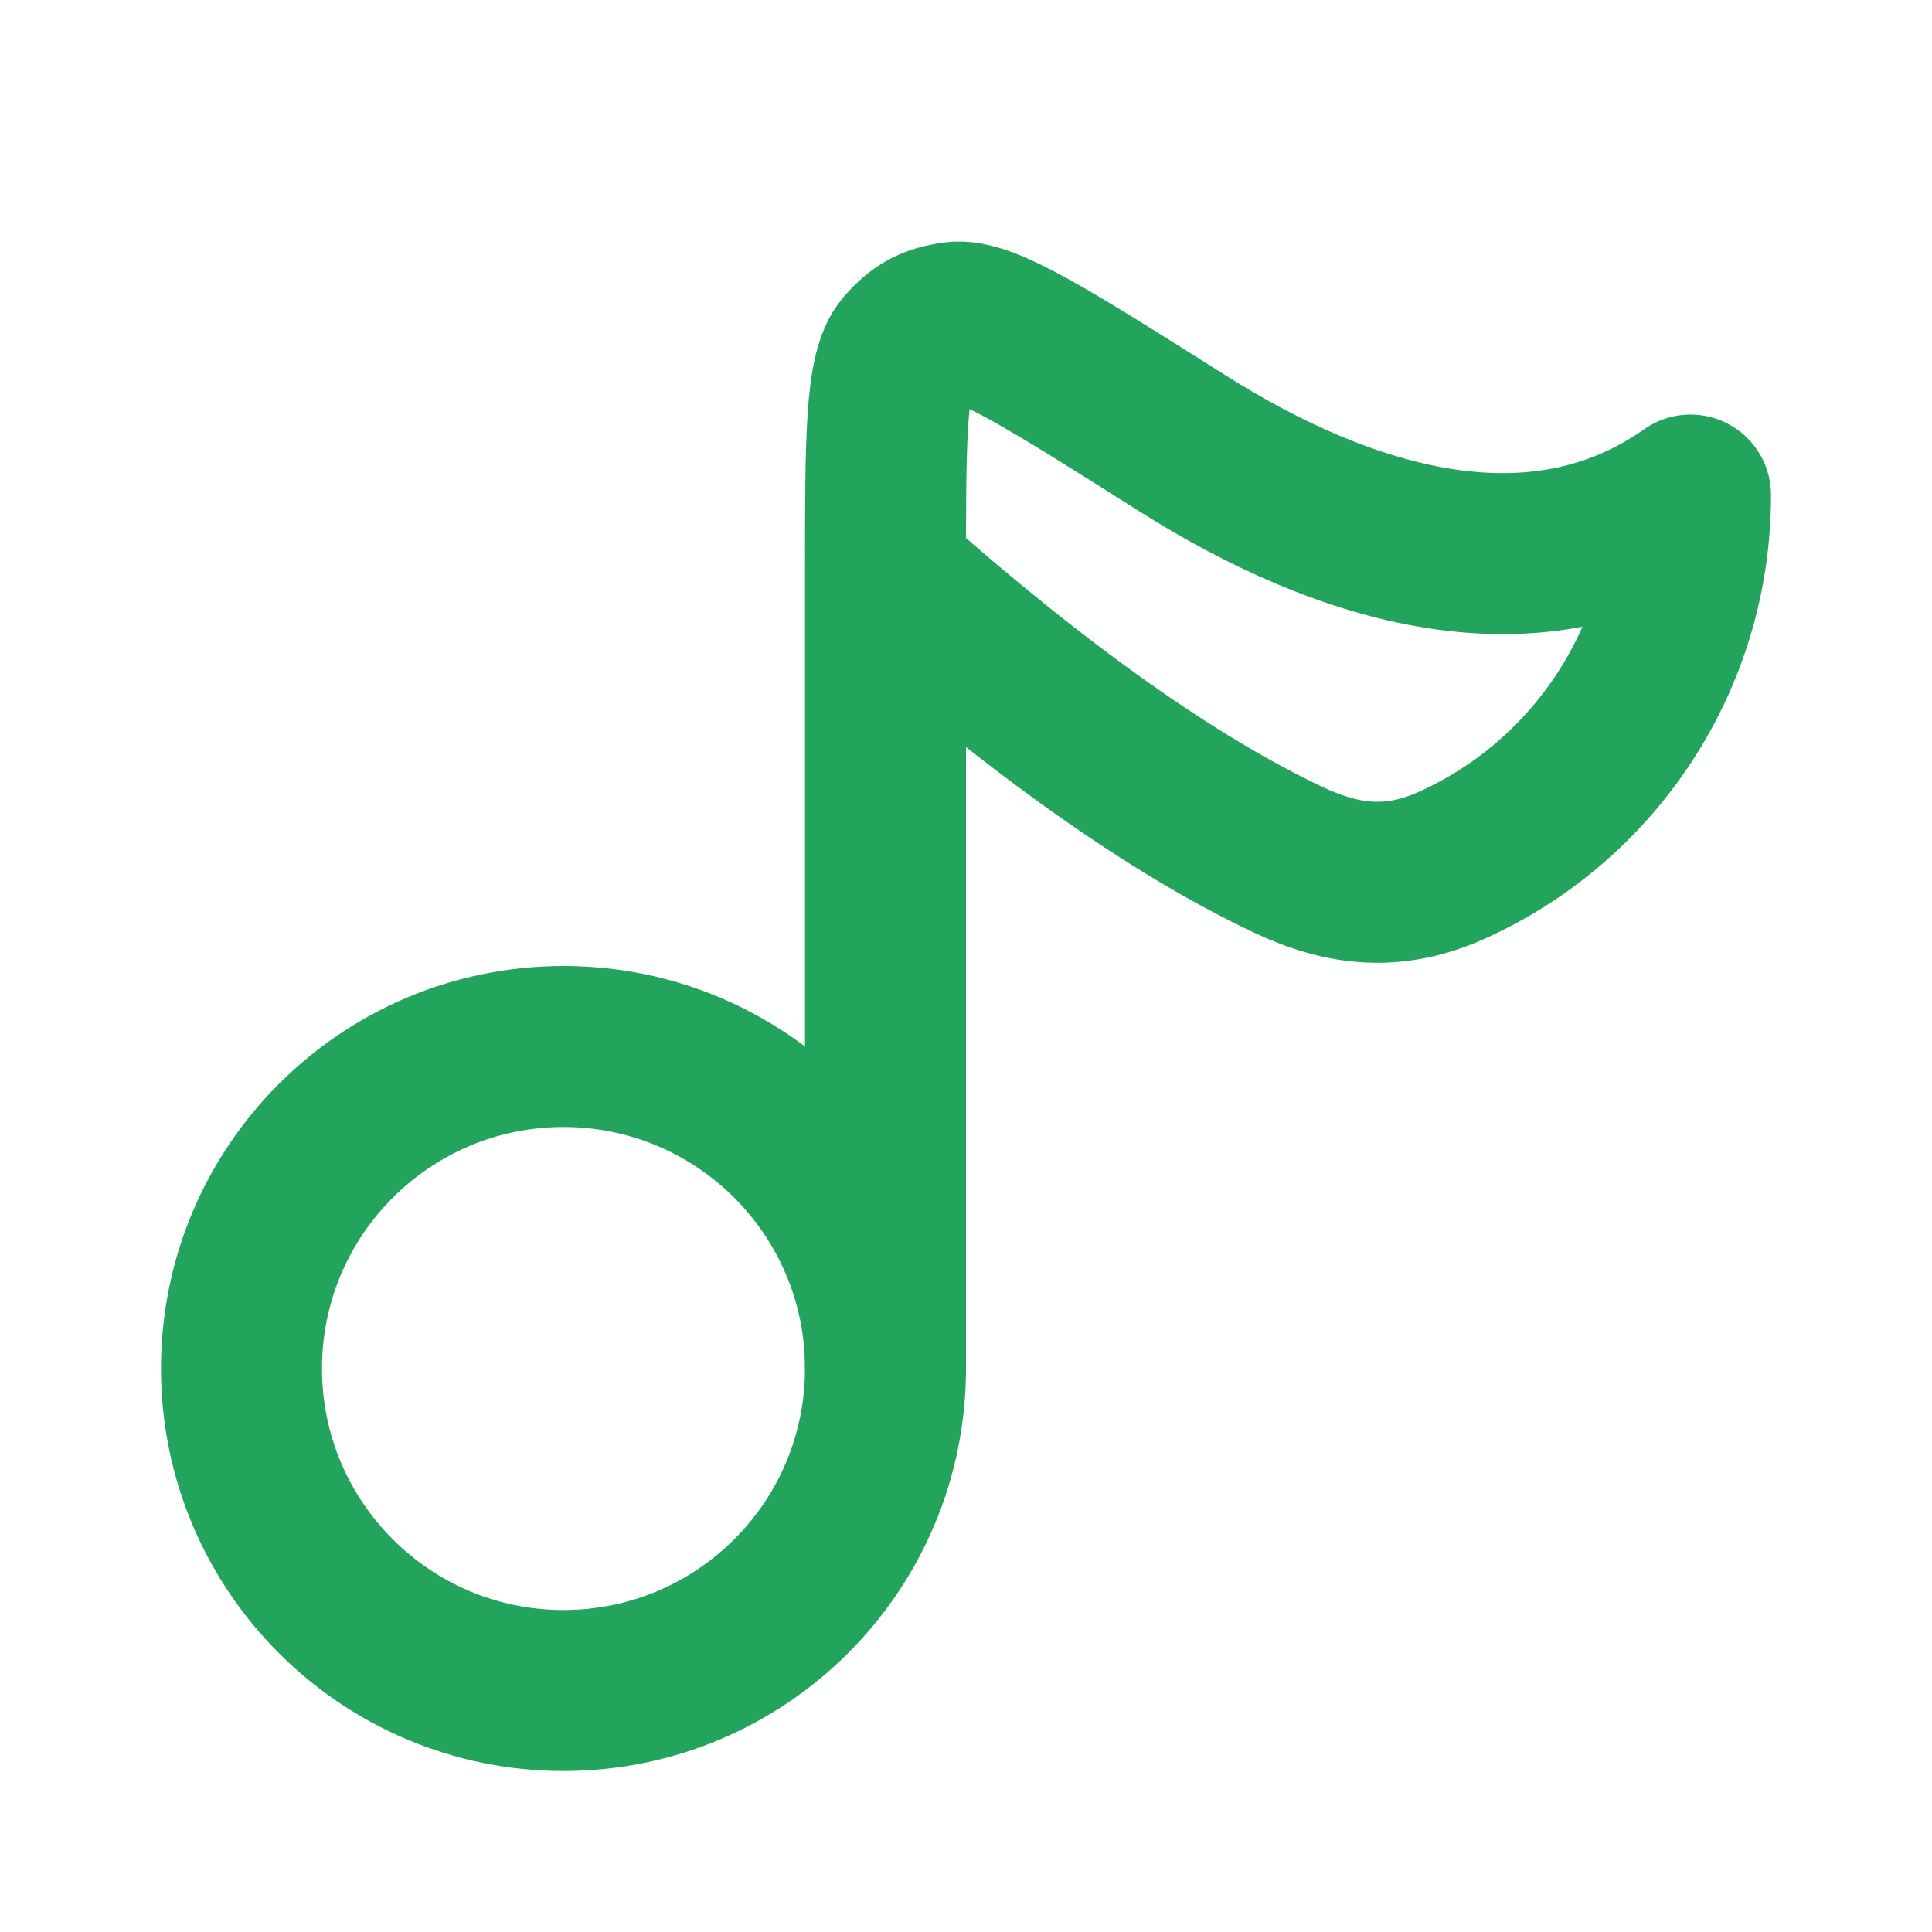
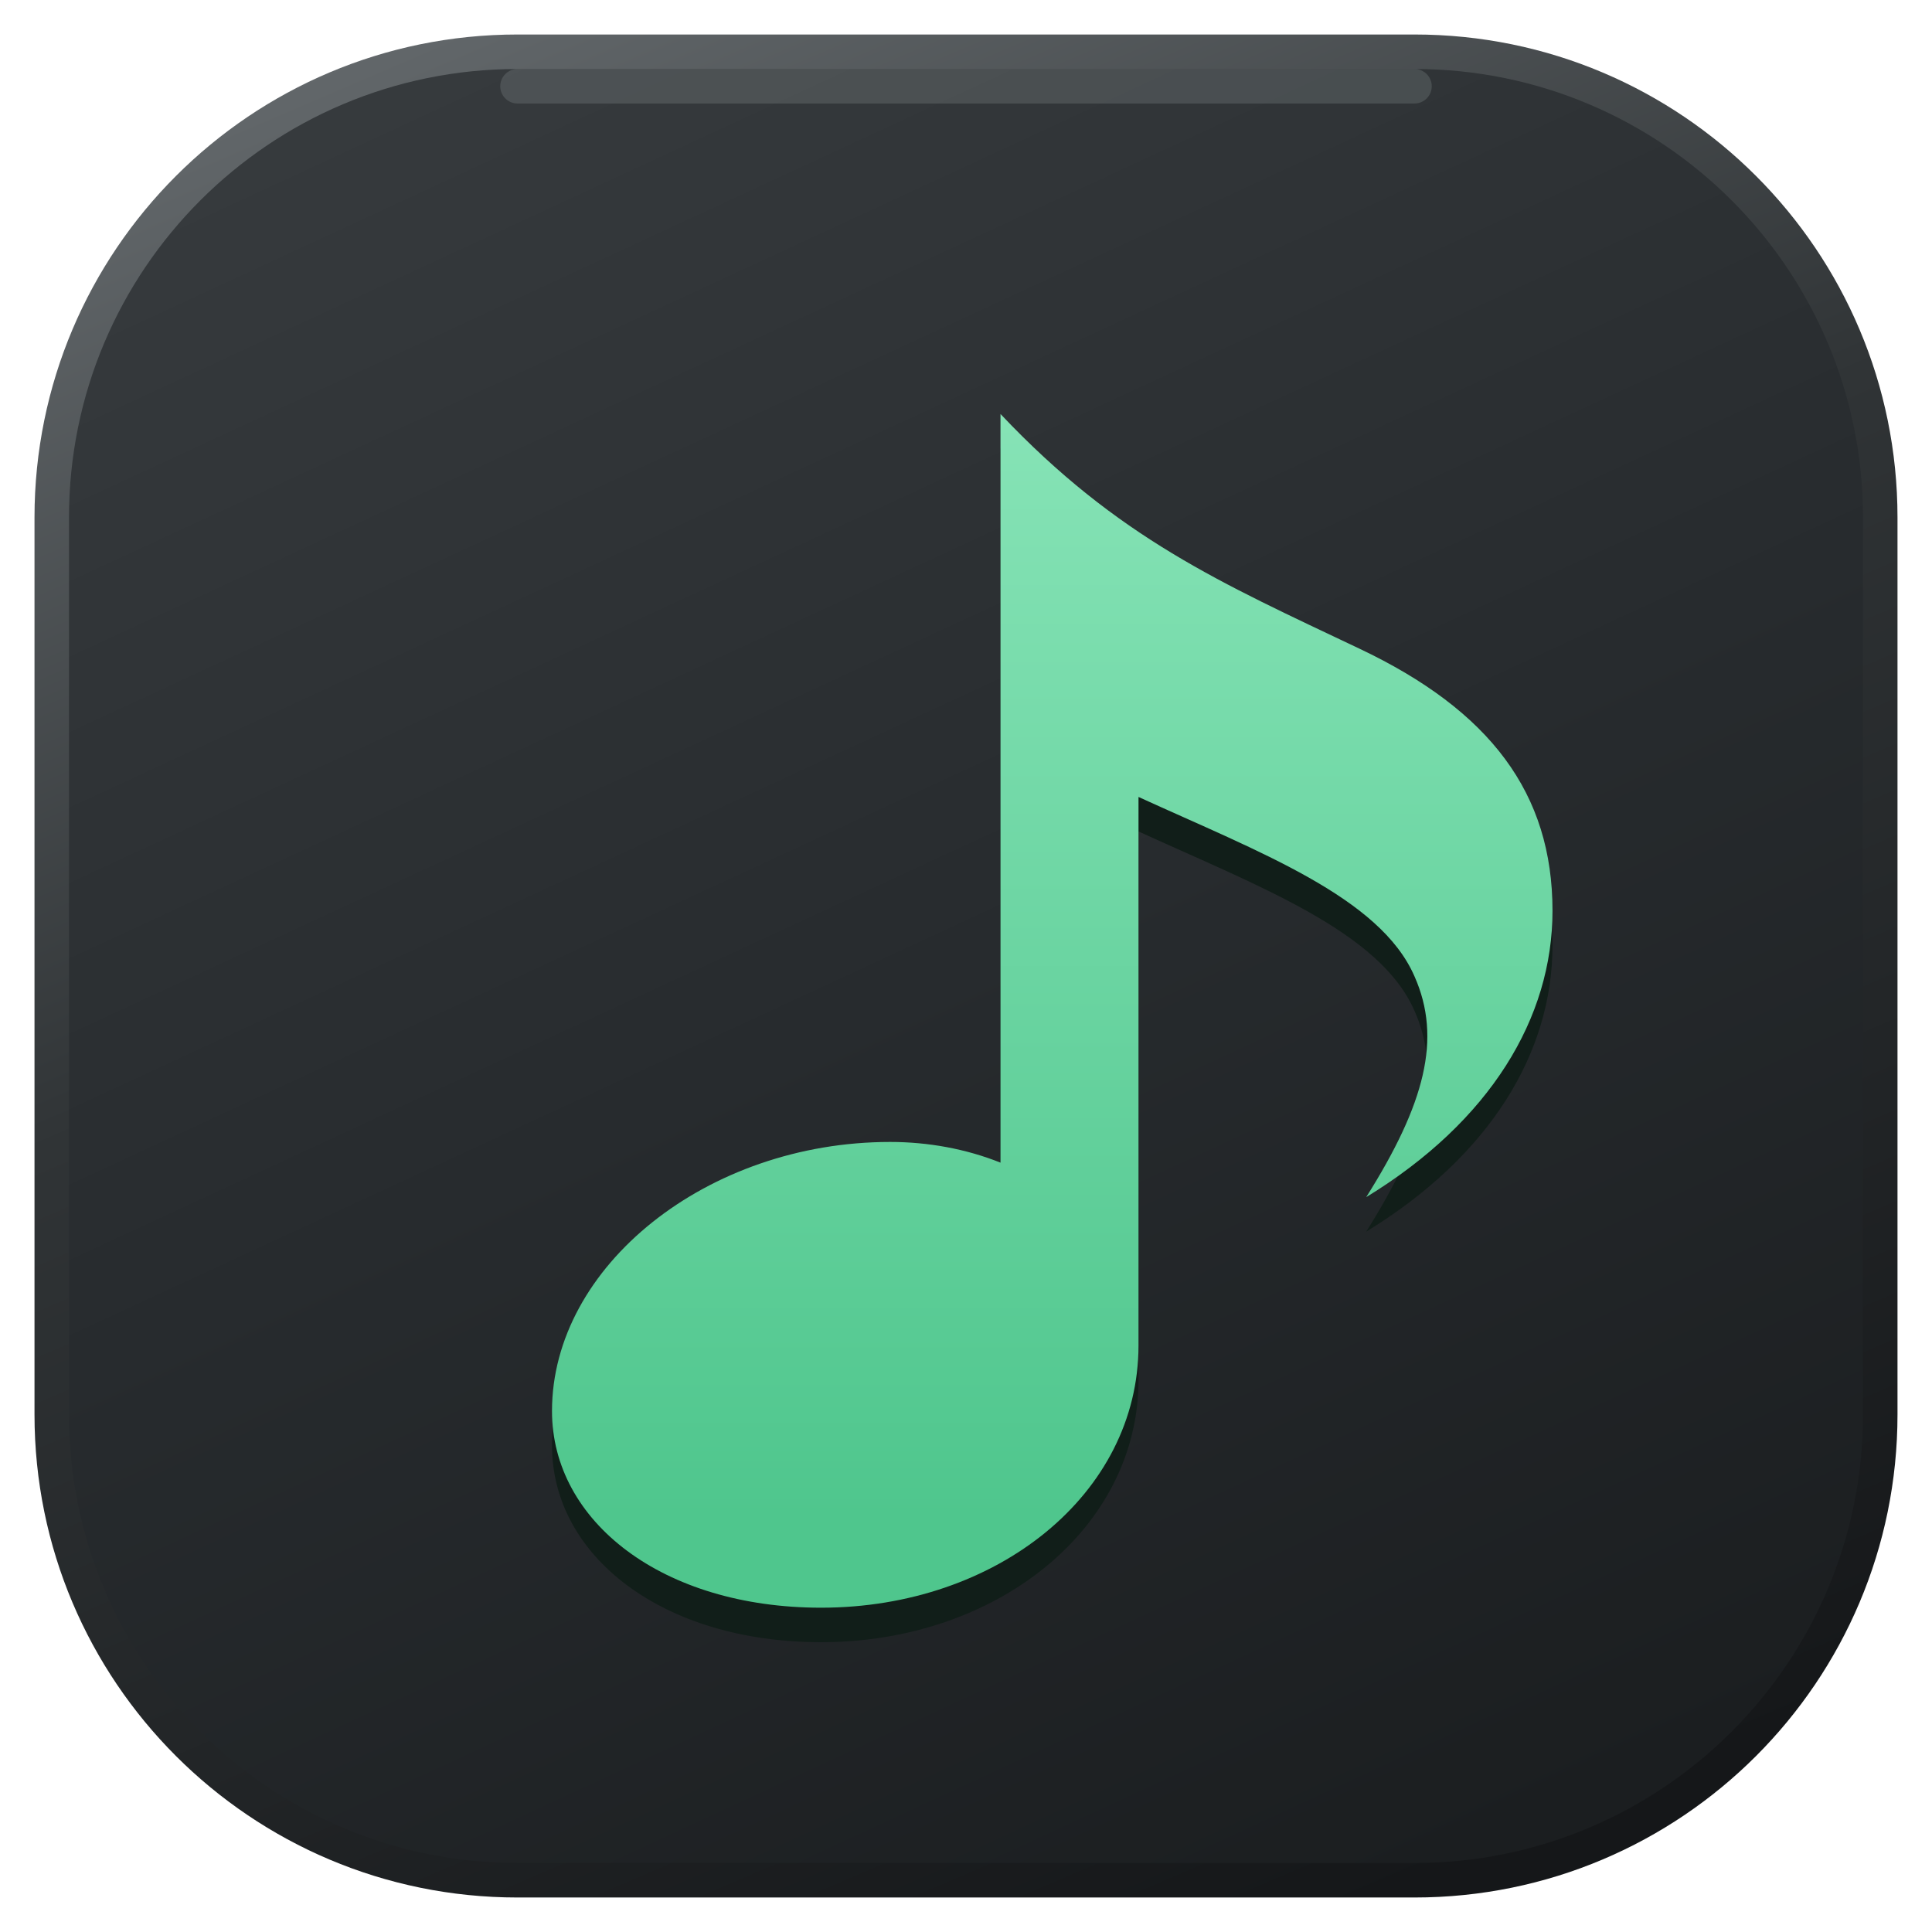
- <svg xmlns="http://www.w3.org/2000/svg" viewBox="0 0 24 24" fill="none">
-   <g stroke="#22a45d" stroke-linecap="round" stroke-linejoin="round" stroke-width="2">
-     <path d="M11 7.137V17M11 7.137C12.893 8.817 14.571 10.004 16.006 10.682C16.694 11.006 17.317 11.068 18.02 10.755C19.775 9.974 21 8.206 21 6.15C19.072 7.509 16.688 6.772 14.685 5.505C13.045 4.469 12.226 3.951 11.857 4.004C11.578 4.043 11.428 4.124 11.244 4.334C11 4.612 11 5.454 11 7.137Z" />
-     <path d="M11 17C11 19.209 9.209 21 7 21C4.791 21 3 19.209 3 17C3 14.791 4.791 13 7 13C9.209 13 11 14.791 11 17Z" />
-   </g>
+ <svg xmlns="http://www.w3.org/2000/svg" viewBox="0 0 56 56" fill="none">
+   <defs>
+     <linearGradient id="edge" x1="14" y1="0" x2="38" y2="56" gradientUnits="userSpaceOnUse">
+       <stop stop-color="#62676a" />
+       <stop offset=".42" stop-color="#303436" />
+       <stop offset="1" stop-color="#151719" />
+     </linearGradient>
+     <linearGradient id="face" x1="15" y1="1" x2="40" y2="55" gradientUnits="userSpaceOnUse">
+       <stop stop-color="#363a3d" />
+       <stop offset=".5" stop-color="#272b2e" />
+       <stop offset="1" stop-color="#1b1e20" />
+     </linearGradient>
+     <linearGradient id="note" x1="28" y1="12" x2="28" y2="44" gradientUnits="userSpaceOnUse">
+       <stop stop-color="#86e3b6" />
+       <stop offset="1" stop-color="#4fc68d" />
+     </linearGradient>
+   </defs>
+   <rect x="1" y="1" width="54" height="54" rx="14" fill="url(#edge)" />
+   <rect x="2" y="2" width="52" height="52" rx="13" fill="url(#face)" />
+   <path d="M29 12c3.4 3.6 6.4 4.9 10.4 6.8 3.8 1.8 5.6 4.2 5.6 7.6 0 3.1-1.8 6.1-5.4 8.3 1.7-2.7 2.2-4.6 1.4-6.4-1-2.3-4.5-3.6-8-5.2V39c0 4.3-4.1 7.6-9.2 7.6-4.6 0-7.8-2.5-7.8-5.7 0-4.2 4.5-7.8 9.8-7.8 1.1 0 2.2.2 3.2.6V12Z" fill="#111e19" transform="translate(0 1)" />
+   <path d="M29 12c3.4 3.6 6.4 4.9 10.4 6.8 3.8 1.8 5.6 4.2 5.6 7.6 0 3.1-1.8 6.1-5.4 8.3 1.7-2.7 2.2-4.6 1.4-6.4-1-2.3-4.5-3.6-8-5.2V39c0 4.3-4.1 7.6-9.2 7.6-4.6 0-7.8-2.5-7.8-5.7 0-4.2 4.5-7.8 9.8-7.8 1.1 0 2.2.2 3.2.6V12Z" fill="url(#note)" />
+   <path d="M15 2.5h26" stroke="#a1a8ac" stroke-opacity=".22" stroke-linecap="round" />
</svg>
